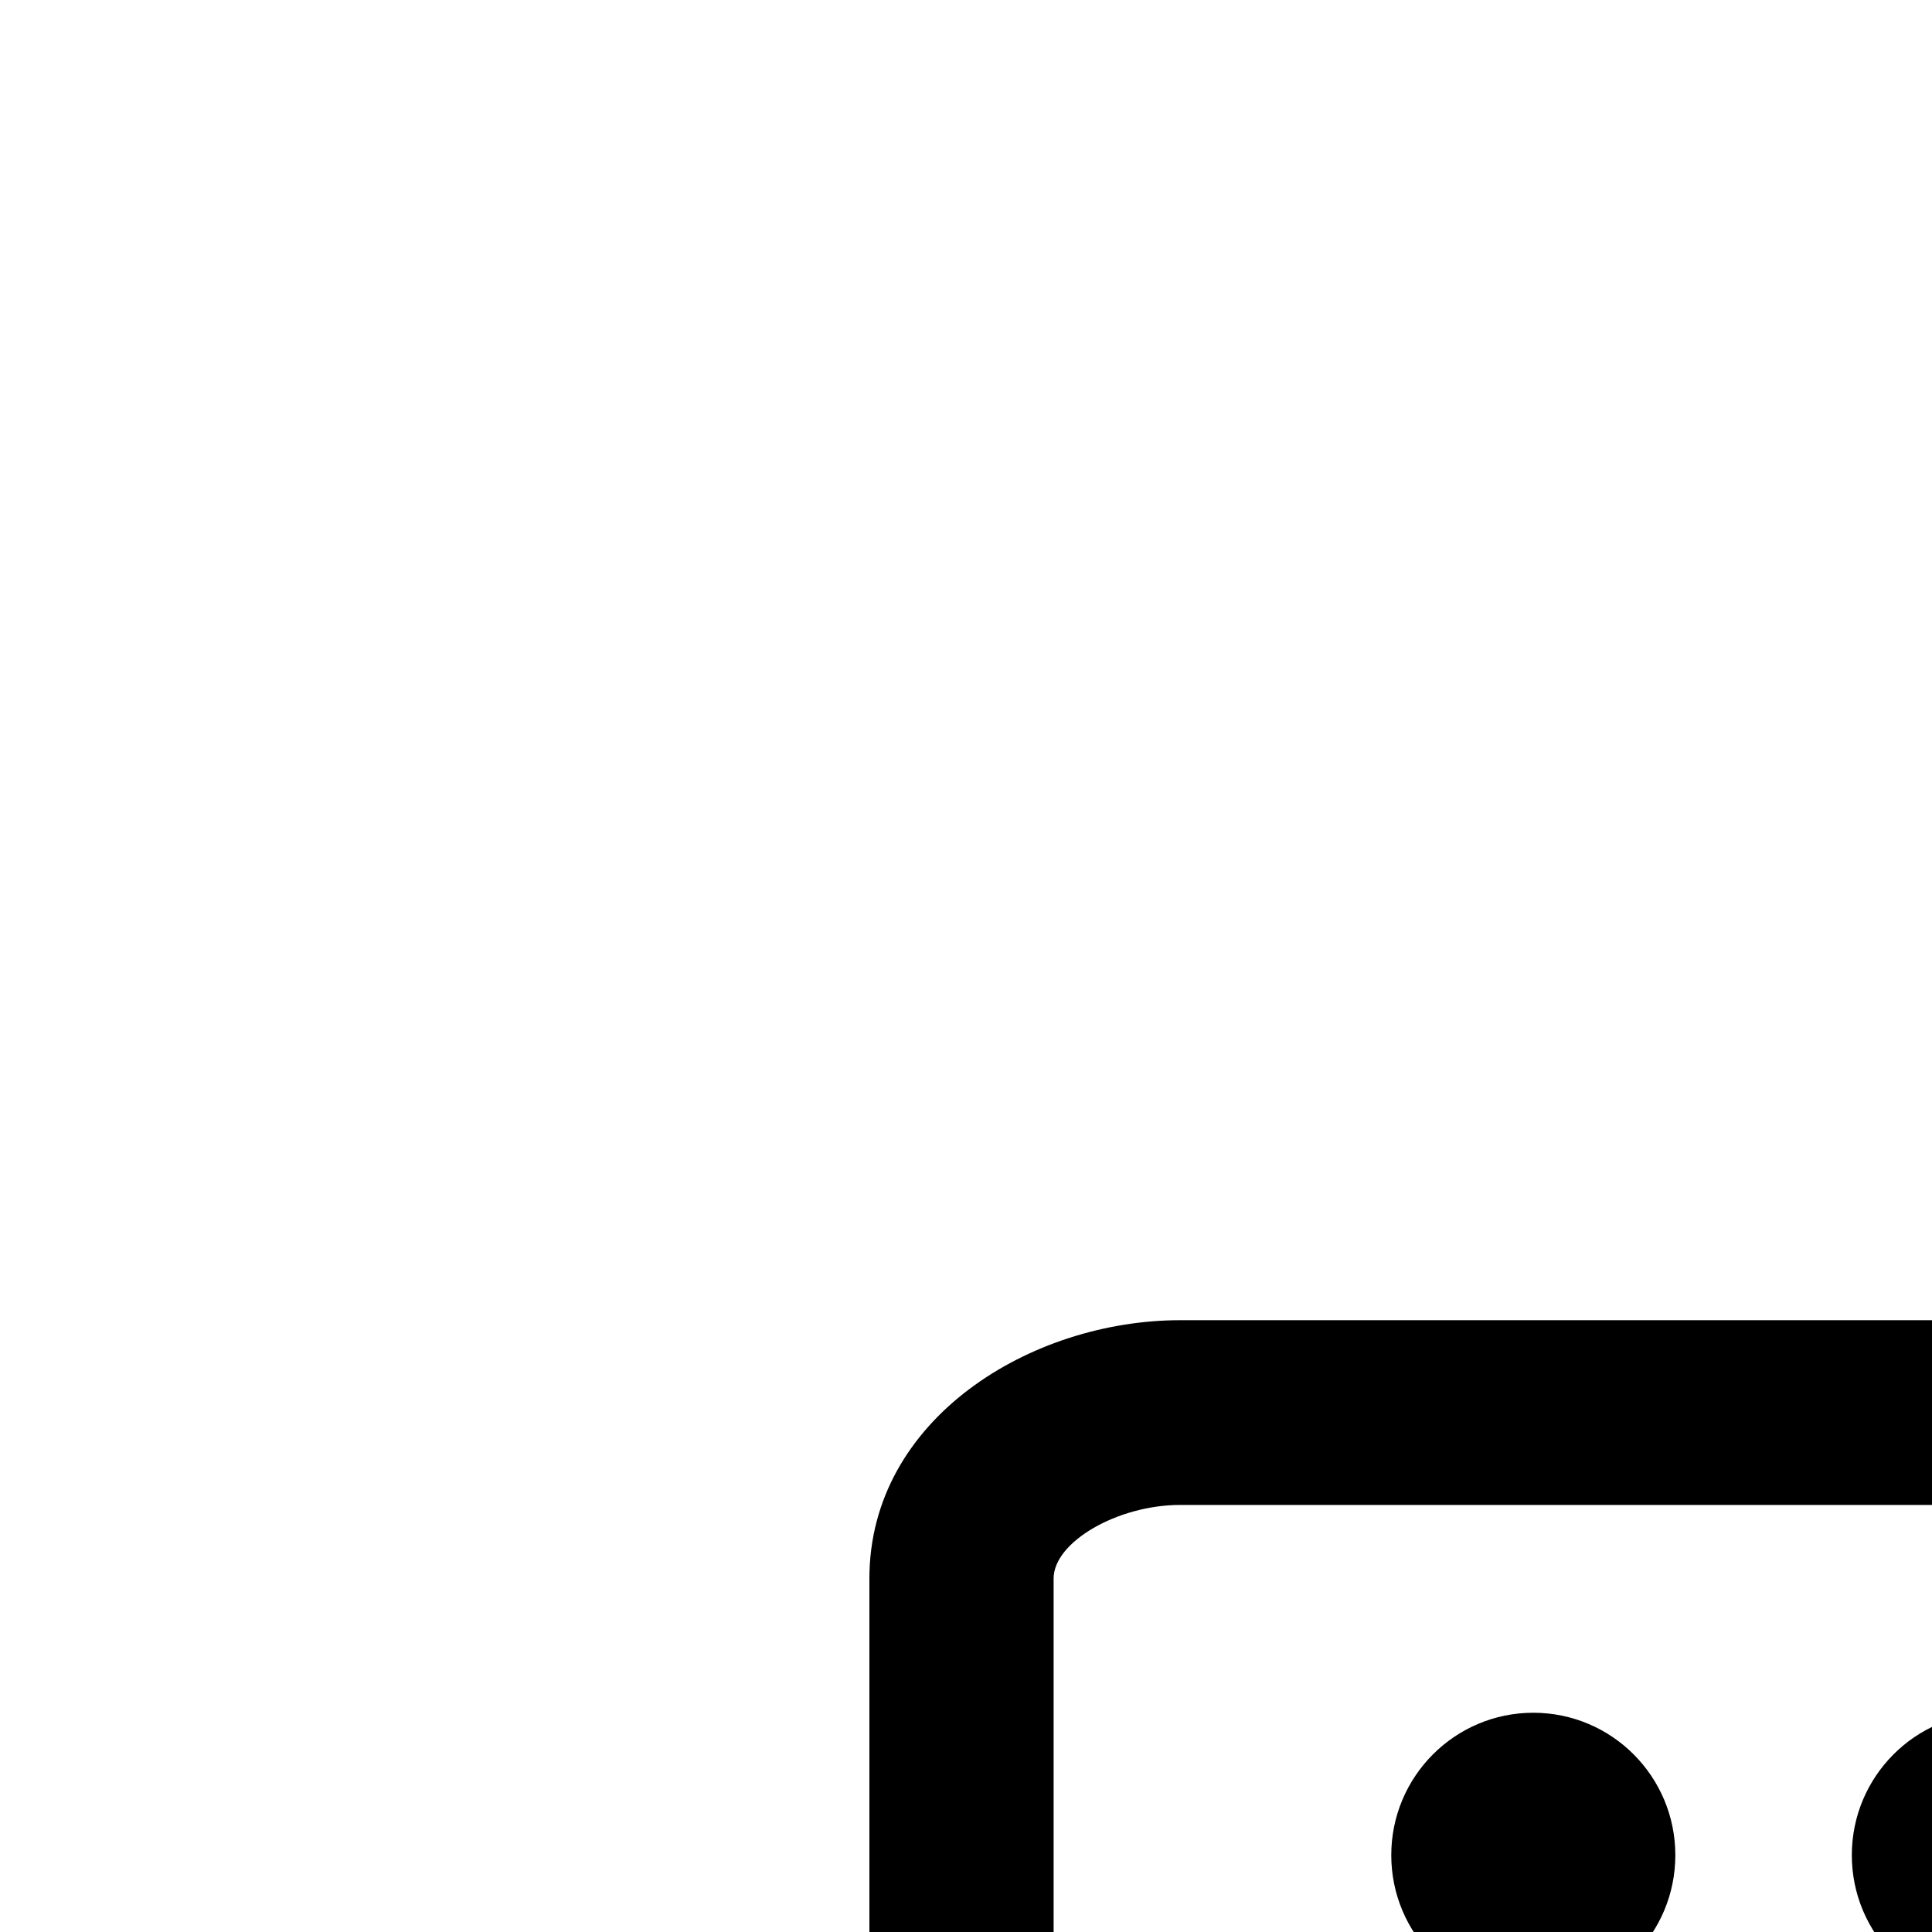
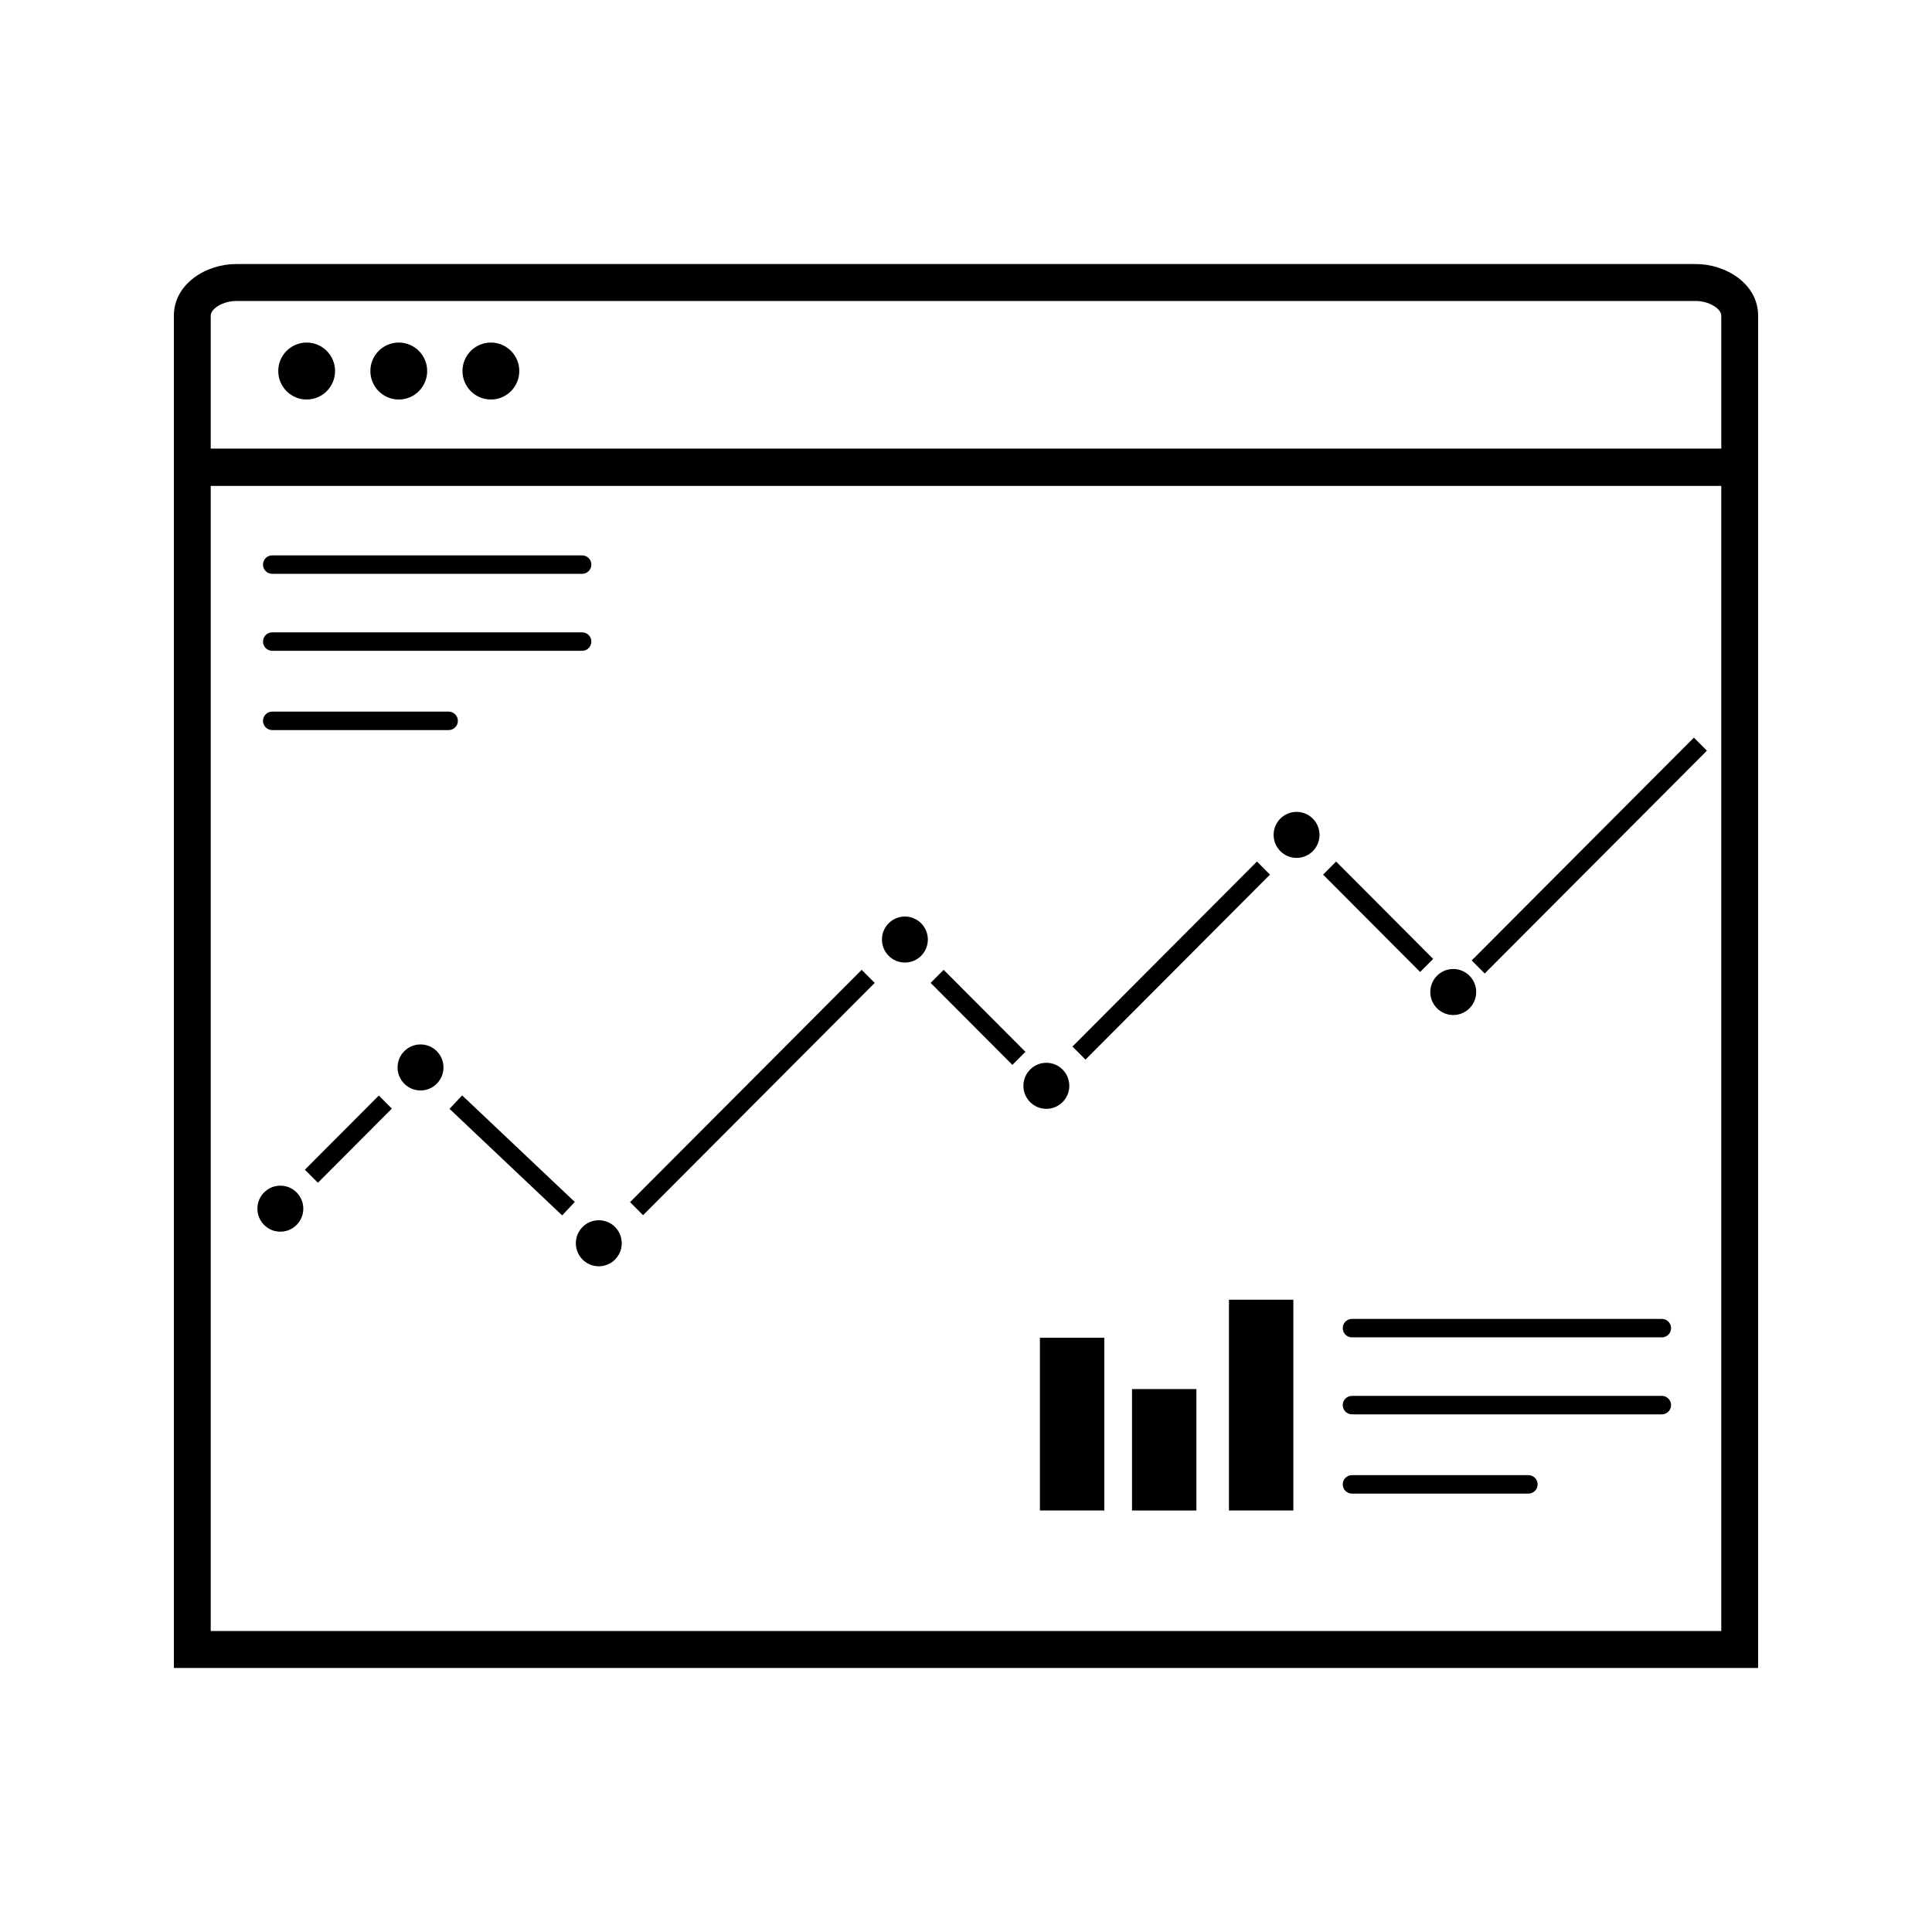
- <svg xmlns="http://www.w3.org/2000/svg" width="60" height="60">
+ <svg xmlns="http://www.w3.org/2000/svg" width="300" height="300">
  <g id="Page-1" stroke="none" stroke-width="1" fill="none" fill-rule="evenodd">
    <g id="ico-results" fill="#000">
      <g id="Group" transform="translate(27 41)">
        <path d="M231.054 166.667h-48.122c-.789 0-1.43-.643-1.43-1.434 0-.792.641-1.435 1.43-1.435h48.122c.79 0 1.43.643 1.43 1.435a1.43 1.43 0 01-1.43 1.434zm0 11.953h-48.122c-.789 0-1.43-.643-1.43-1.435 0-.791.641-1.434 1.43-1.434h48.122c.79 0 1.43.643 1.43 1.434a1.43 1.43 0 01-1.43 1.434zm-20.724 12.308h-27.398c-.789 0-1.43-.643-1.43-1.434 0-.792.641-1.435 1.43-1.435h27.398c.79 0 1.43.643 1.43 1.435a1.43 1.43 0 01-1.43 1.434zM63.394 48.106H15.269c-.79 0-1.43-.642-1.43-1.434 0-.792.64-1.434 1.43-1.434h48.125c.79 0 1.43.642 1.43 1.434 0 .792-.64 1.434-1.43 1.434zm0 11.953H15.269c-.79 0-1.43-.643-1.43-1.434 0-.792.64-1.434 1.43-1.434h48.125c.79 0 1.43.642 1.43 1.434 0 .791-.64 1.434-1.43 1.434zM42.67 72.367h-27.4c-.79 0-1.431-.642-1.431-1.434 0-.792.64-1.434 1.43-1.434h27.4c.79 0 1.43.642 1.43 1.434 0 .792-.64 1.434-1.43 1.434z" id="Shape" />
        <path id="Rectangle-path" d="M148.779 174.693h10v18.857h-10zm-14.303-7.966h10v26.82h-10zm29.354-5.906h10v32.726h-10z" />
        <path d="M246 218H0V28.684h246V218zM5.72 212.263h234.56V34.421H5.72v177.842z" id="Shape" />
        <path d="M246 34.421H0v-26.4C0 3.065 5.012 0 9.654 0h226.692C240.988 0 246 3.066 246 8.02v26.401zM5.72 28.684h234.56V8.02c0-1.13-1.986-2.283-3.934-2.283H9.654c-1.948 0-3.933 1.153-3.933 2.283v20.664z" id="Shape" />
        <ellipse id="Oval" cx="20.618" cy="16.614" rx="4.411" ry="4.423" />
        <ellipse id="Oval" cx="34.921" cy="16.614" rx="4.411" ry="4.423" />
        <ellipse id="Oval" cx="49.223" cy="16.614" rx="4.411" ry="4.423" />
        <ellipse id="Oval" cx="16.533" cy="146.682" rx="3.564" ry="3.574" />
        <ellipse id="Oval" cx="38.299" cy="124.753" rx="3.564" ry="3.574" />
        <ellipse id="Oval" cx="113.512" cy="104.892" rx="3.564" ry="3.574" />
        <ellipse id="Oval" cx="135.477" cy="127.605" rx="3.564" ry="3.574" />
        <ellipse id="Oval" cx="174.331" cy="88.64" rx="3.564" ry="3.574" />
        <ellipse id="Oval" cx="198.659" cy="113.039" rx="3.564" ry="3.574" />
        <ellipse id="Oval" cx="65.982" cy="152.052" rx="3.564" ry="3.574" />
        <path d="M31.824 129.117l2.022 2.029-11.48 11.512-2.023-2.028 11.48-11.513zm12.938-.025l17.493 16.548-1.963 2.086L42.8 131.18l1.962-2.087zm62.041-19.496l2.023 2.029-35.969 36.068-2.022-2.028 35.968-36.069zm12.727-.001l12.696 12.73-2.023 2.03-12.696-12.732 2.023-2.028zm48.65-16.816l2.022 2.028-28.65 28.73-2.024-2.028 28.651-28.73zm12.29.002l15.072 15.119-2.023 2.028-15.072-15.119 2.022-2.028zm55.557-19.244l2.022 2.029-34.504 34.6-2.022-2.029 34.504-34.6z" id="Rectangle-path" />
      </g>
    </g>
  </g>
</svg>
